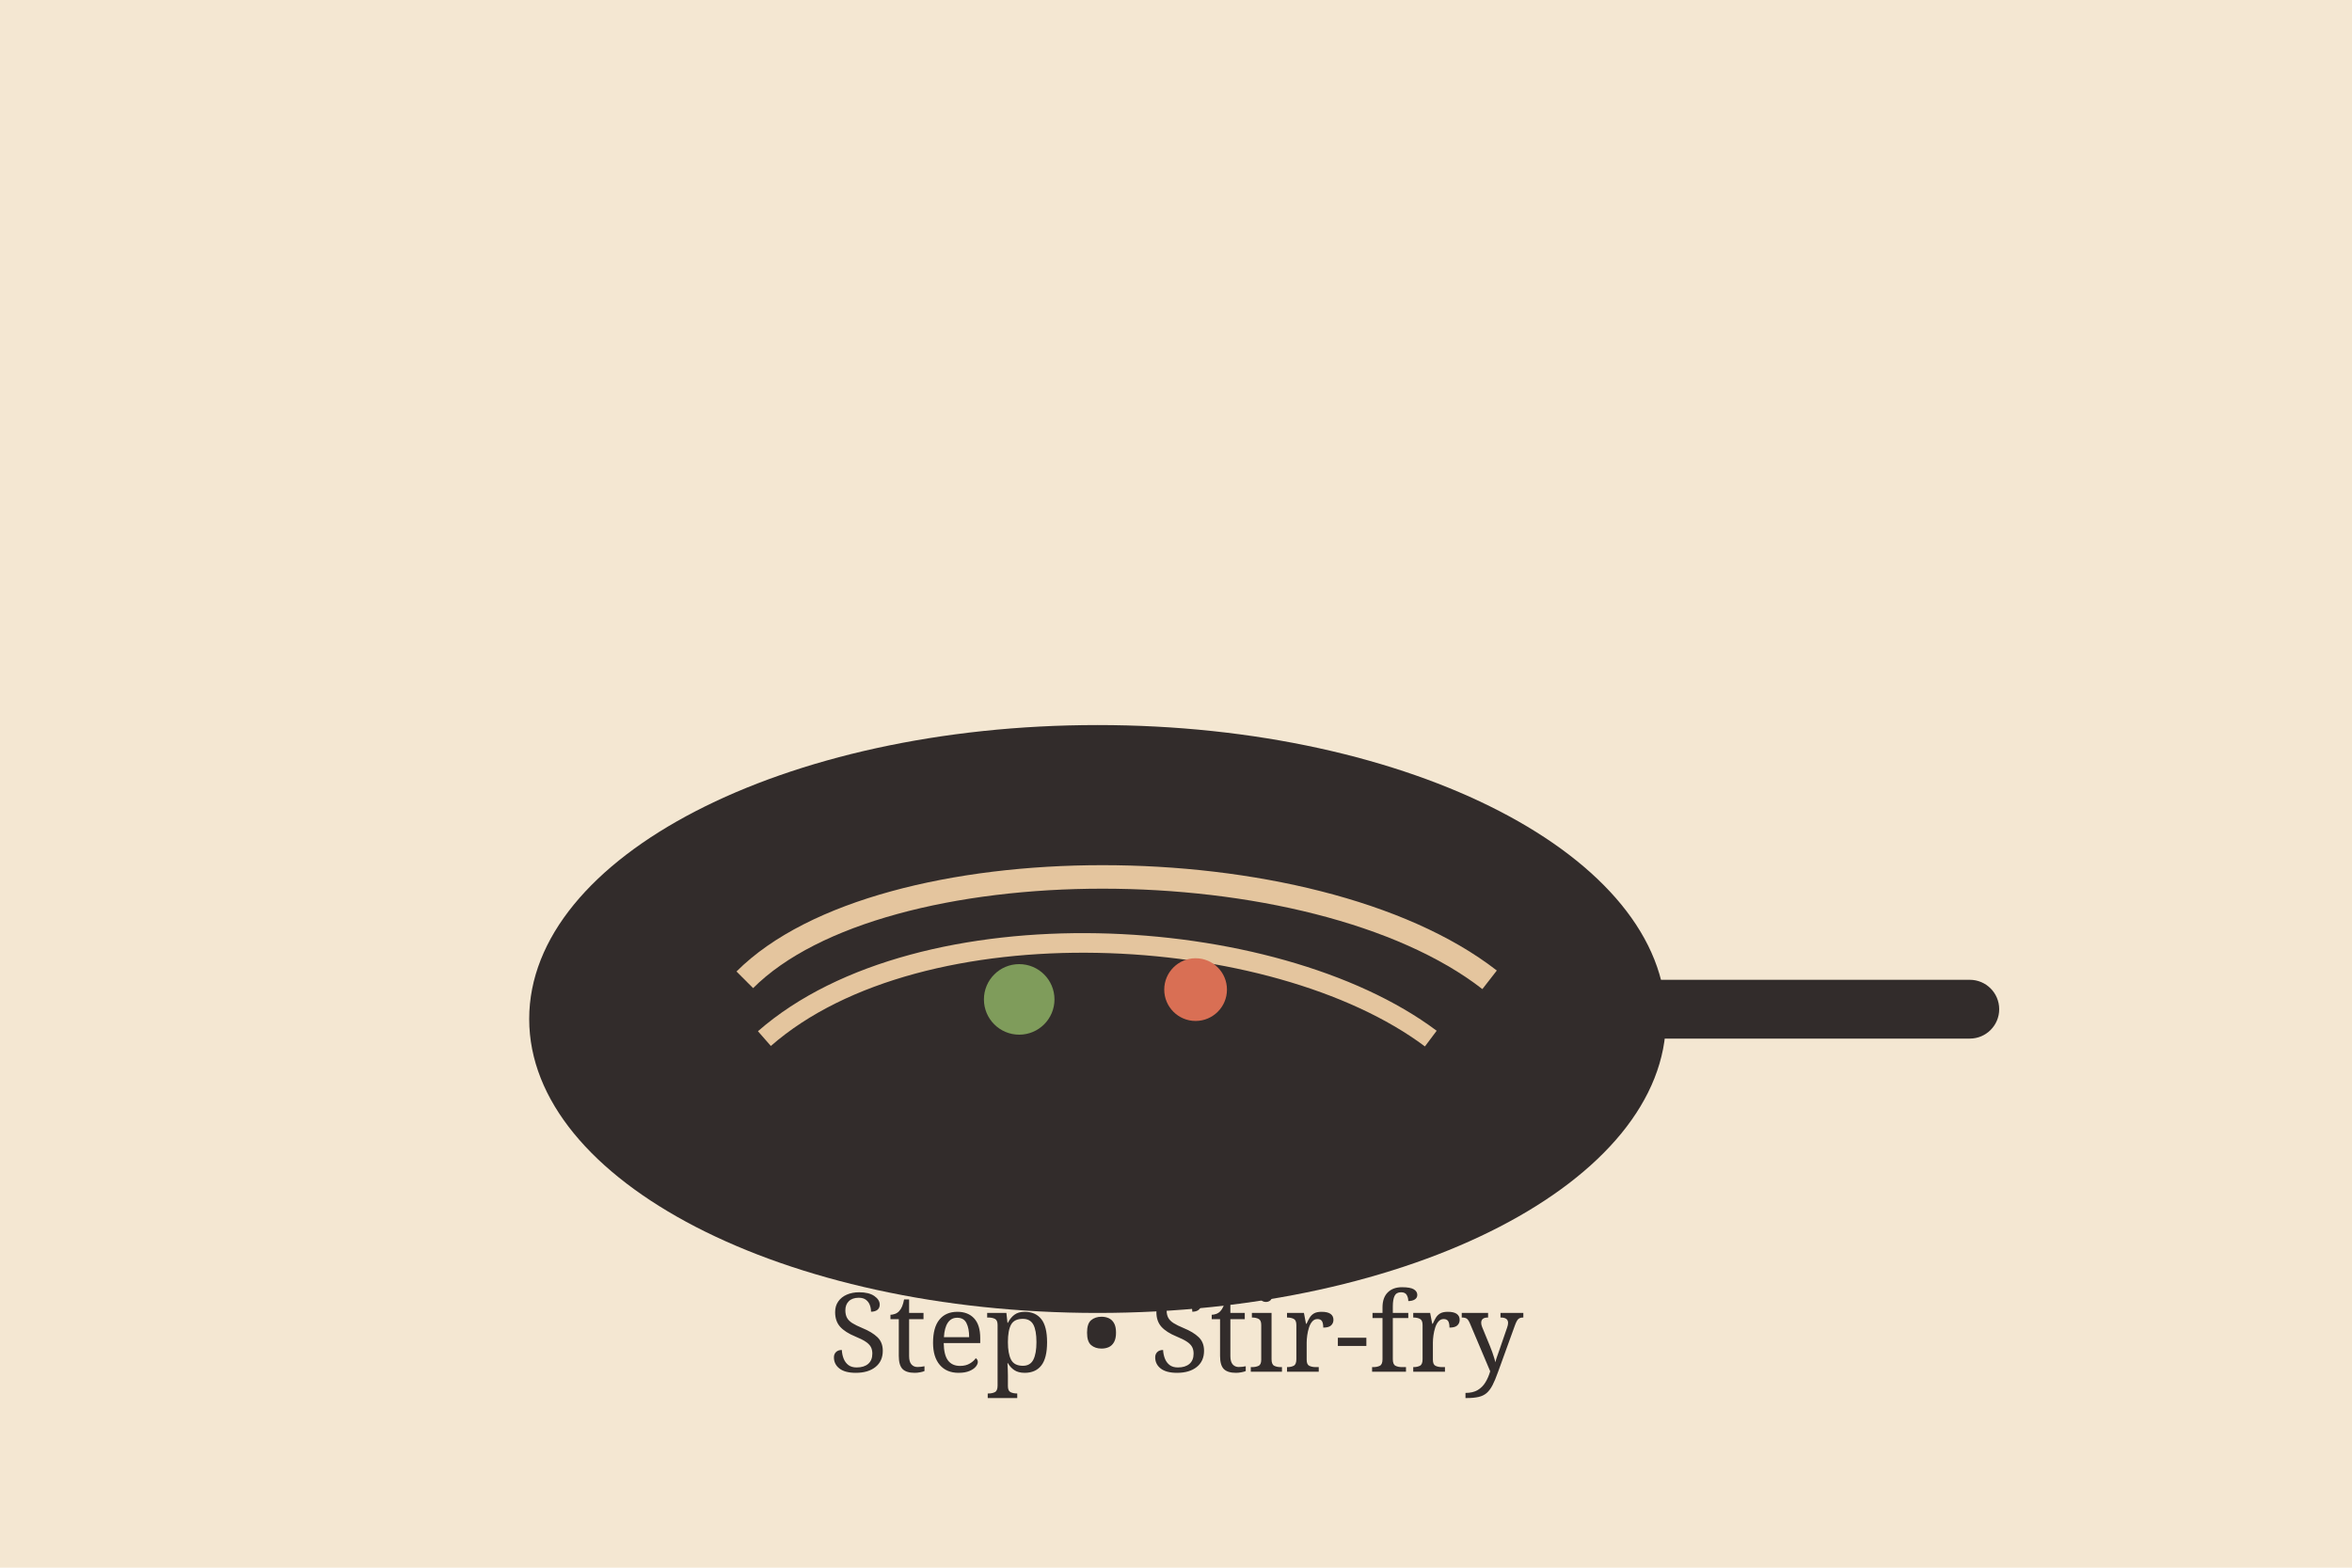
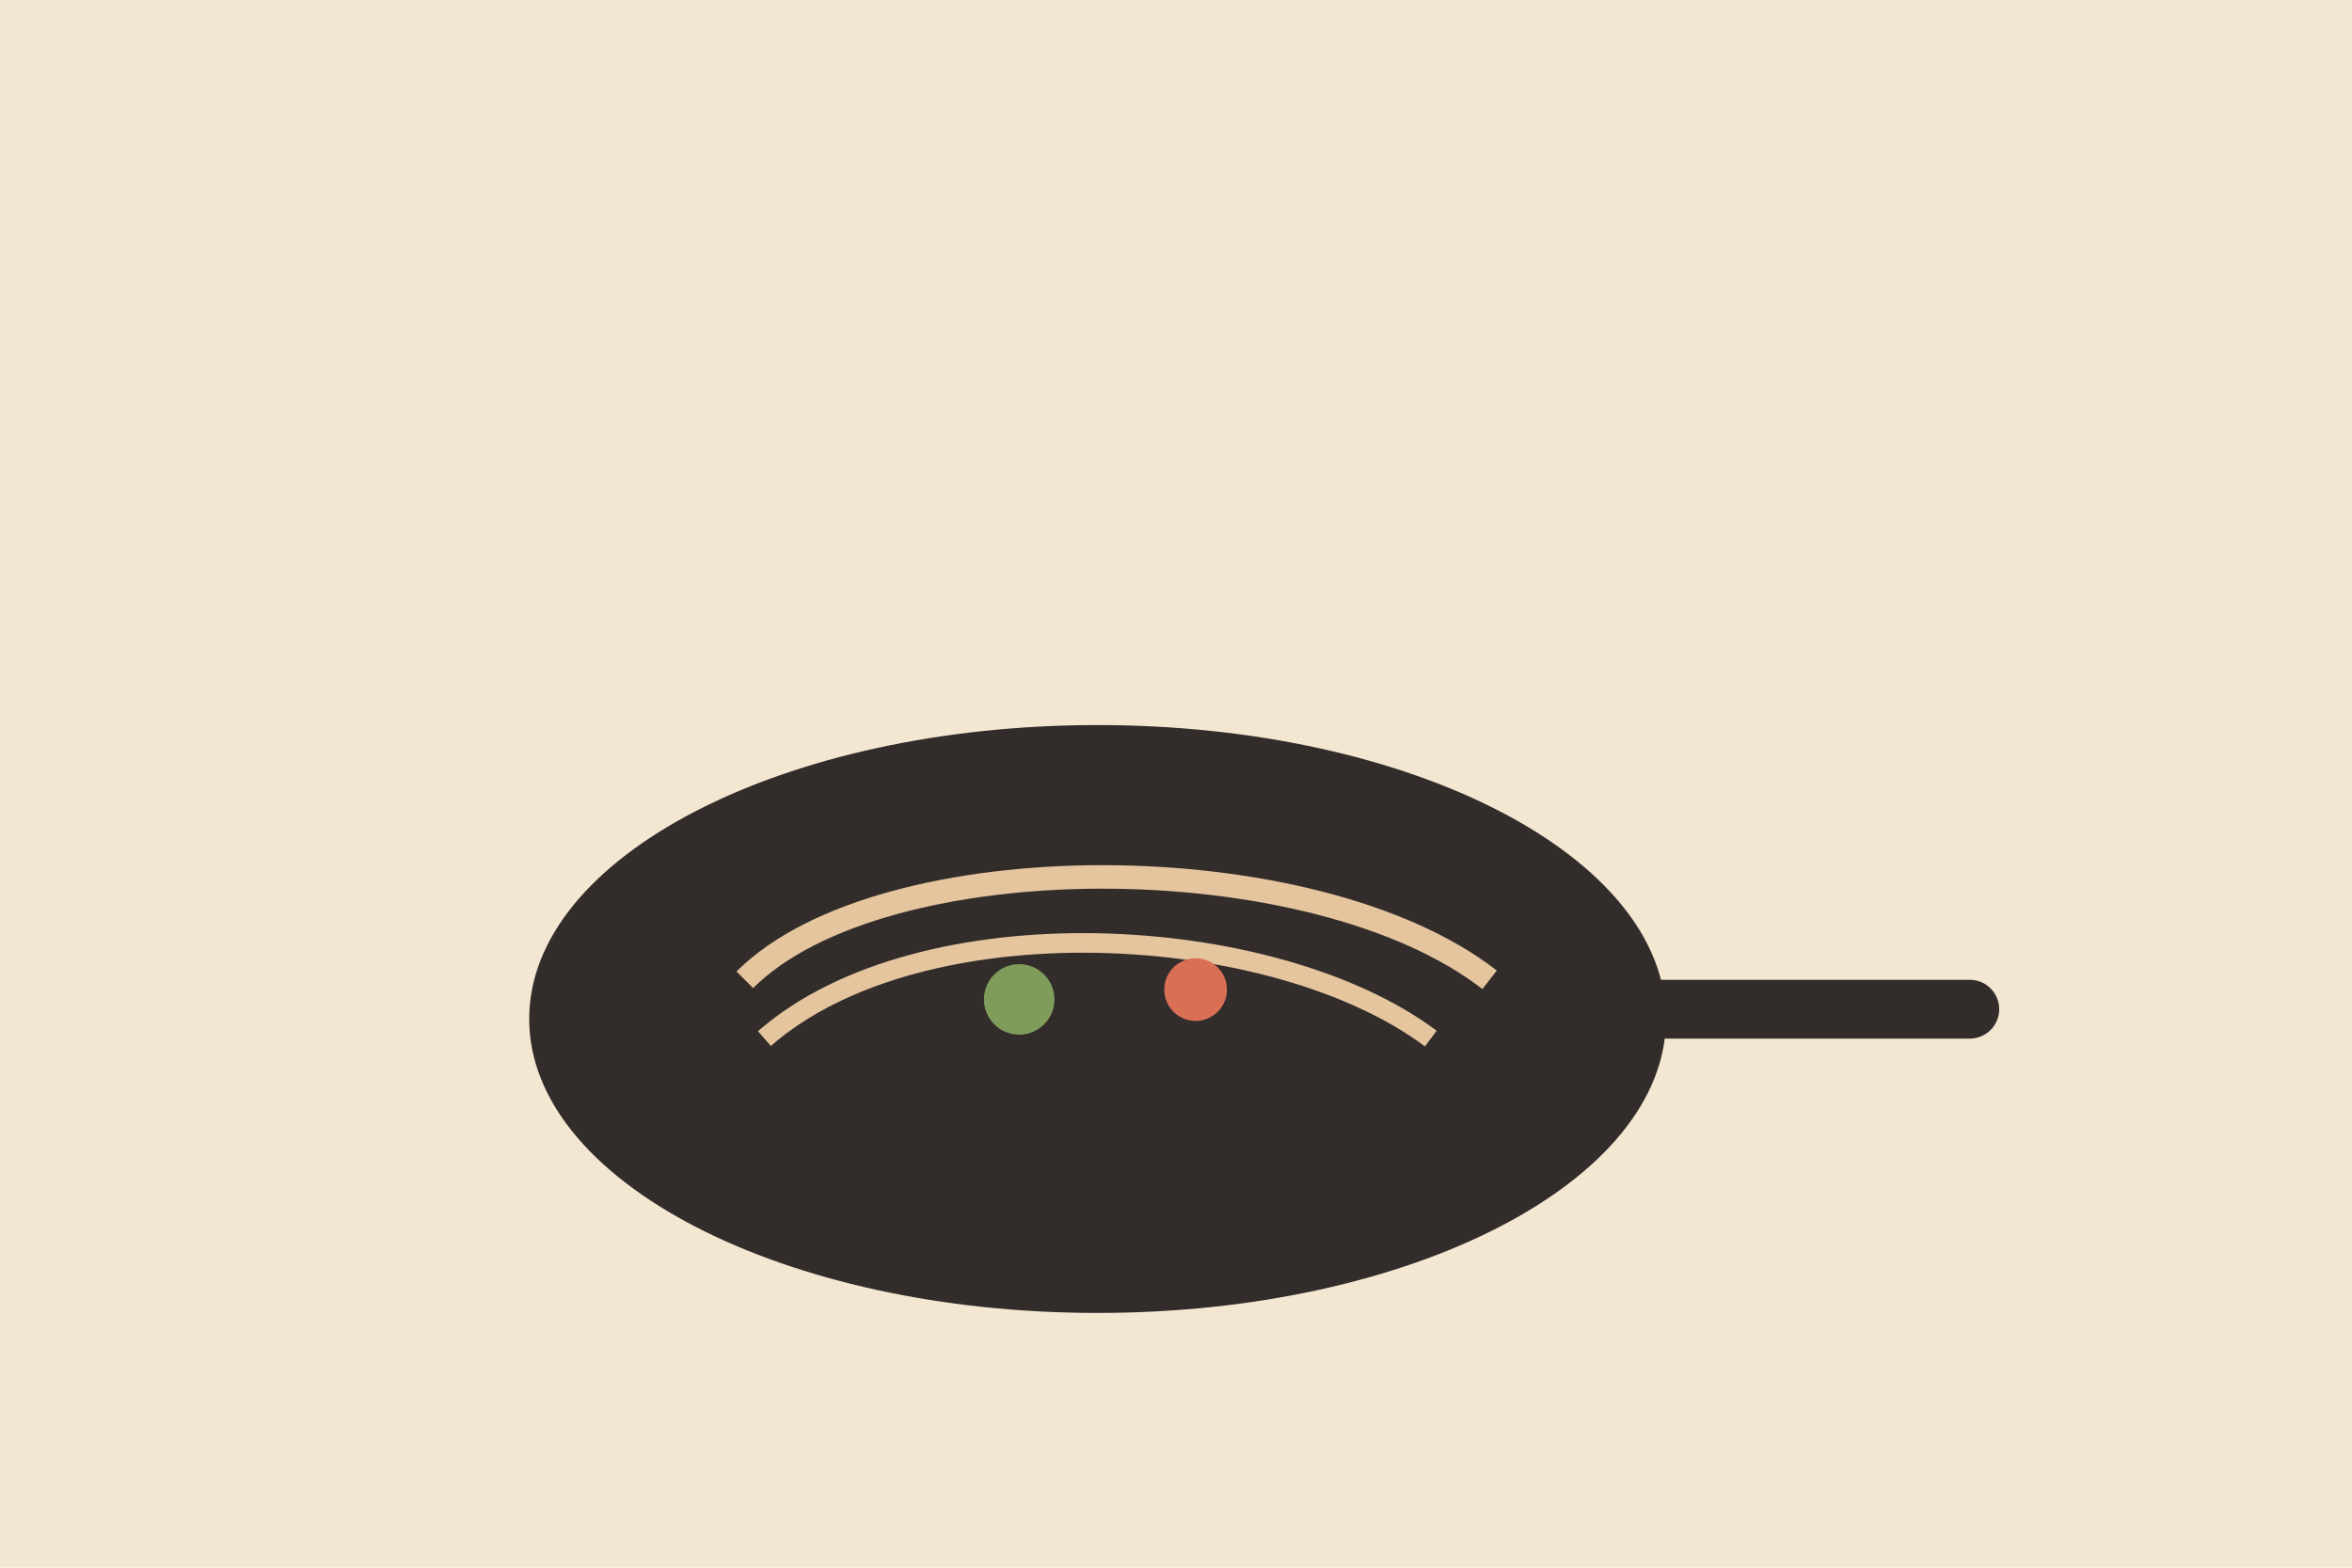
<svg xmlns="http://www.w3.org/2000/svg" width="1200" height="800" viewBox="0 0 1200 800" role="img" aria-labelledby="title desc">
  <rect width="1200" height="800" fill="#f4e7d2" />
  <ellipse cx="560" cy="520" rx="290" ry="150" fill="#322c2b" />
  <path d="M380 500 C450 430 670 430 760 500" stroke="#e4c59e" stroke-width="12" fill="none" />
  <path d="M390 530 C470 460 650 470 730 530" stroke="#e4c59e" stroke-width="10" fill="none" />
  <rect x="760" y="500" width="260" height="30" rx="15" fill="#322c2b" />
  <circle cx="520" cy="510" r="18" fill="#7f9c5b" />
  <circle cx="610" cy="505" r="16" fill="#d96f54" />
-   <text x="600" y="700" text-anchor="middle" font-size="56" fill="#322c2b" font-family="Georgia, serif">Step • Stir-fry</text>
</svg>
